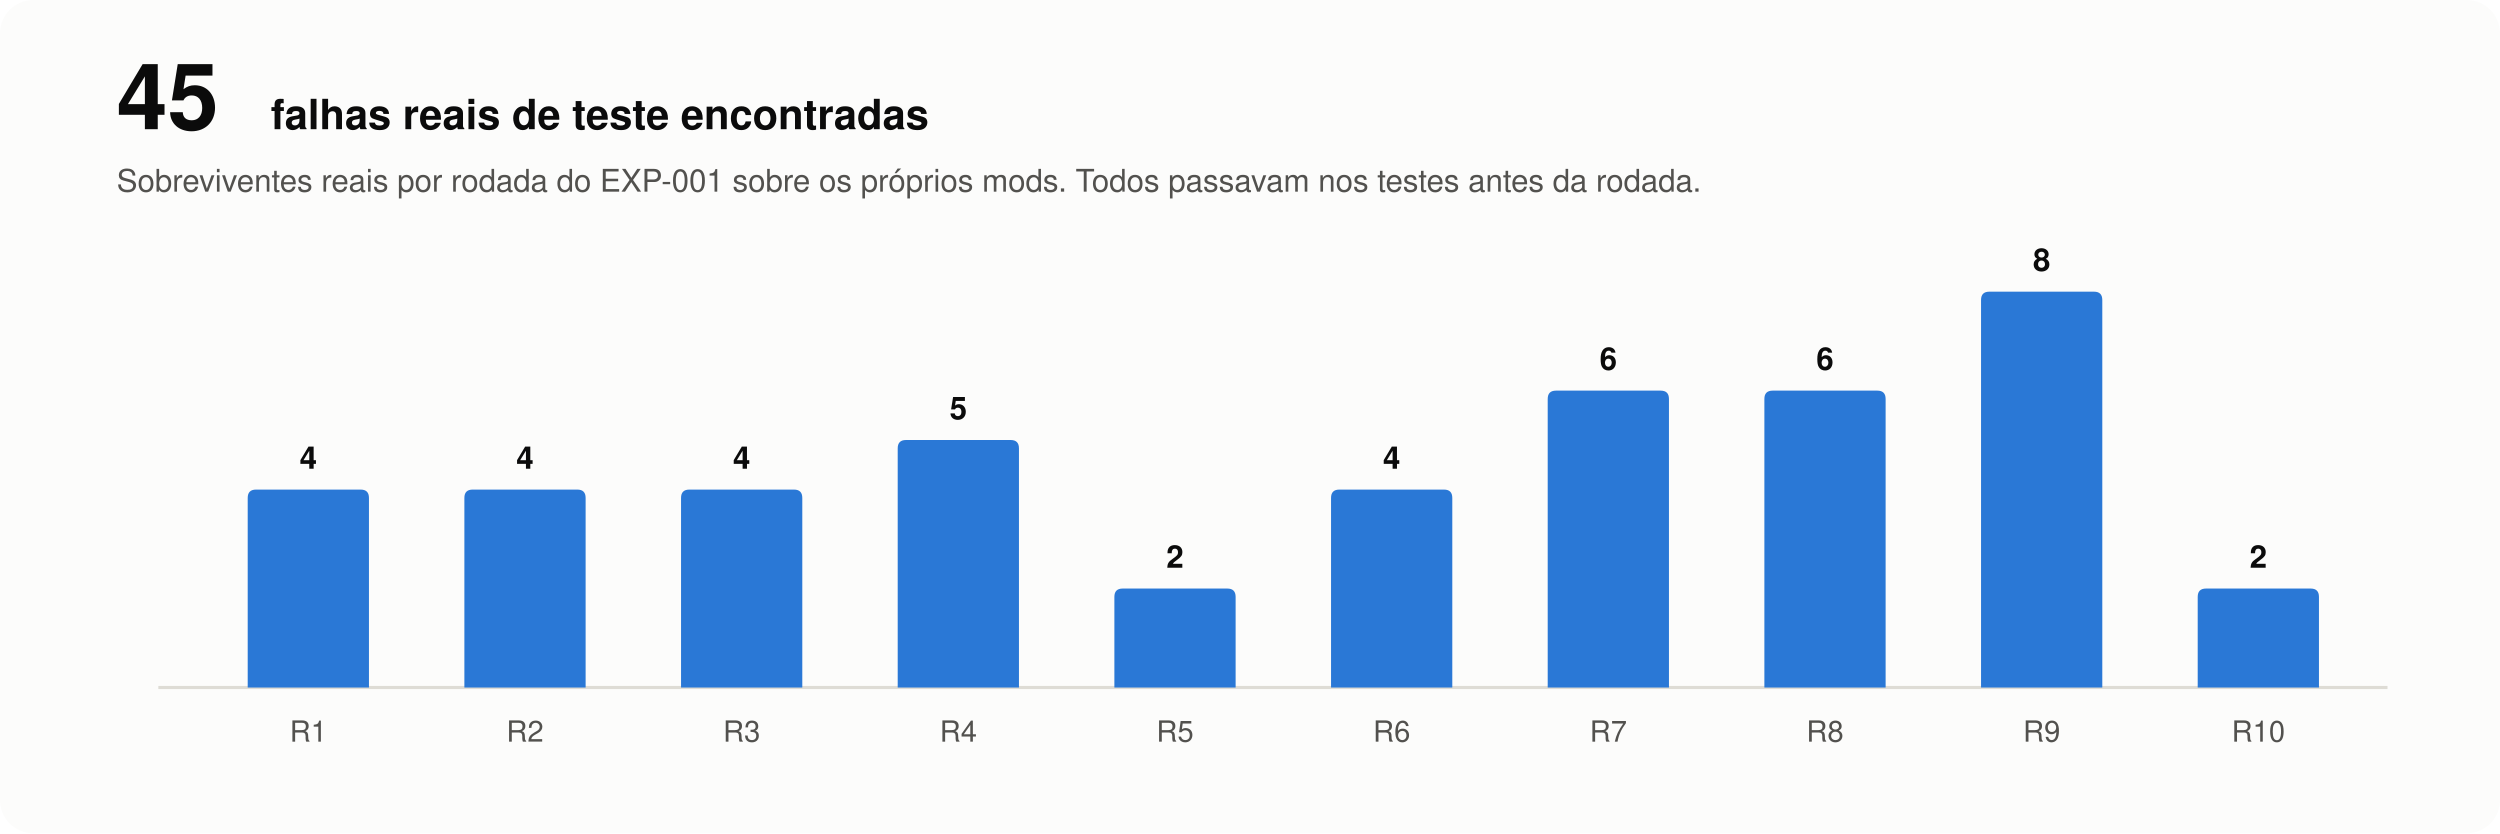
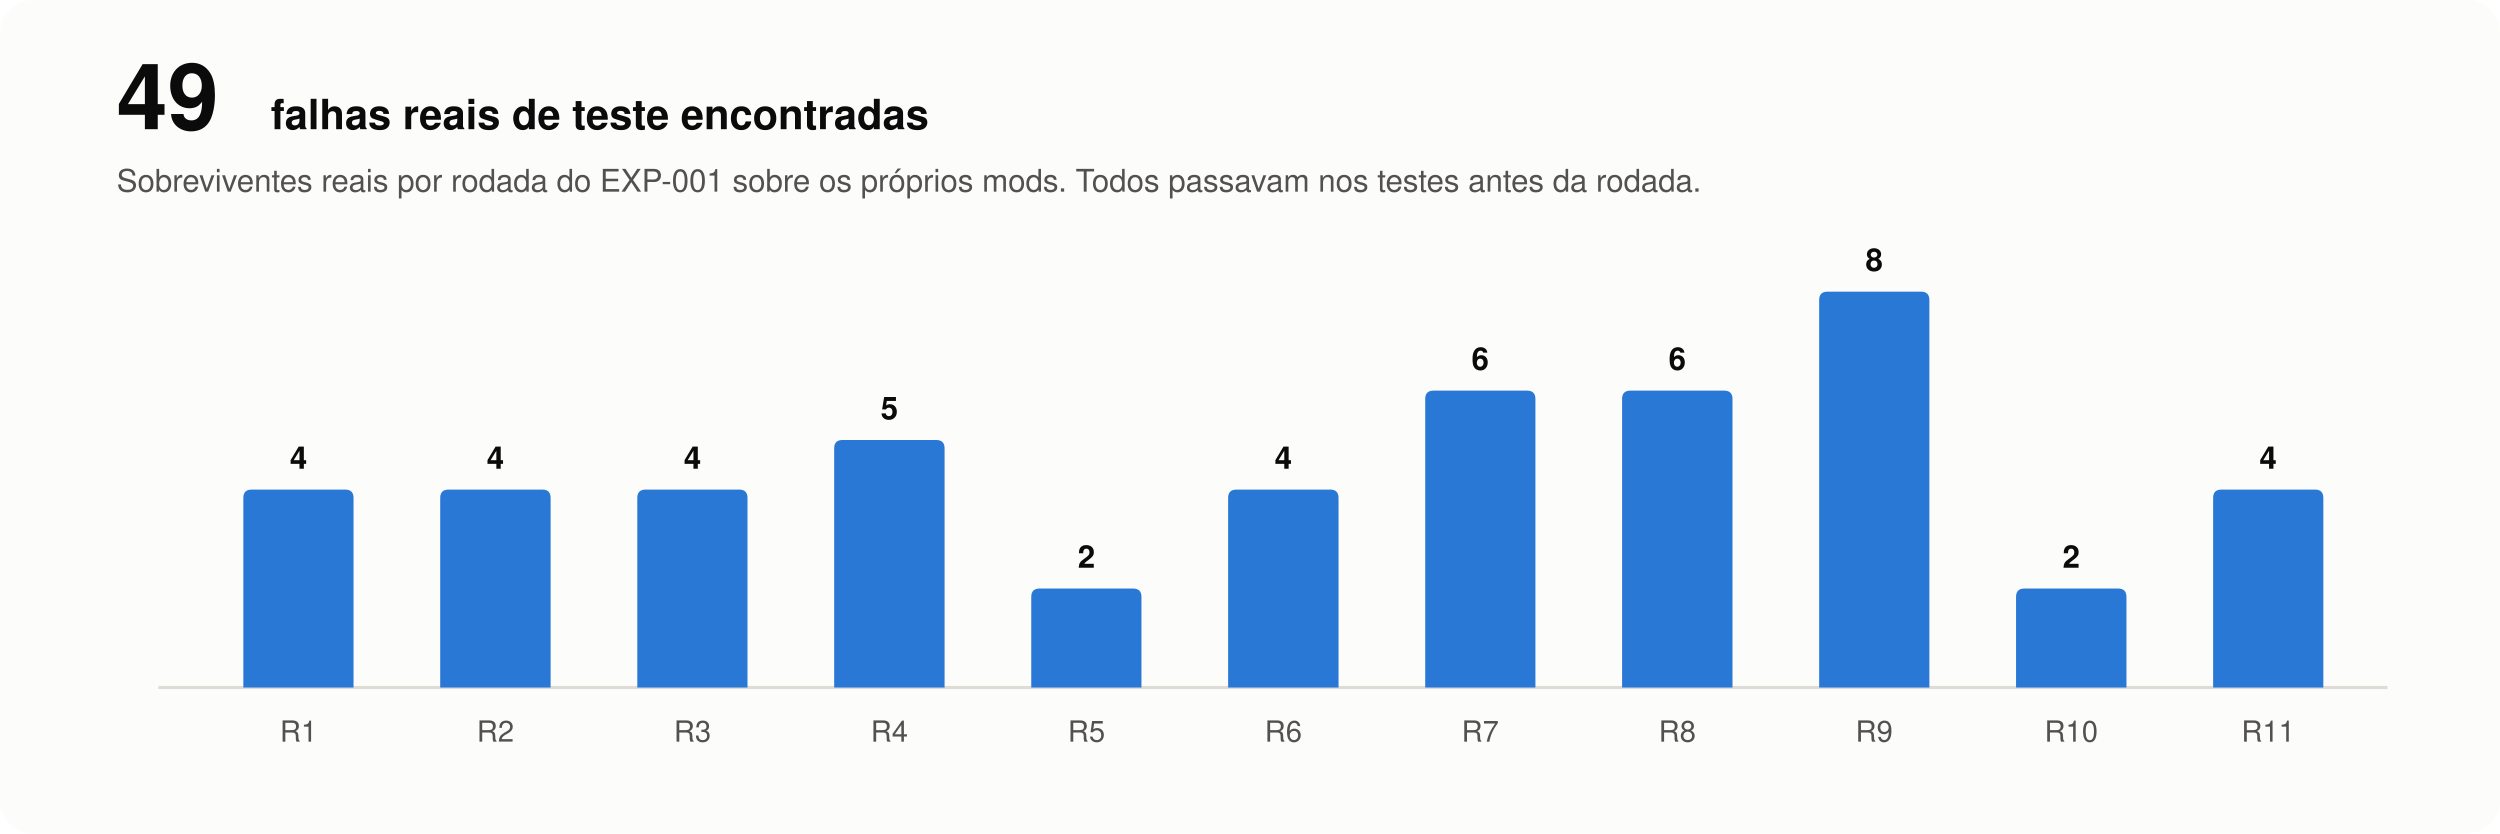
- <svg xmlns="http://www.w3.org/2000/svg" viewBox="0 0 1200 400" width="1200" height="400" role="img" aria-label="45 falhas reais de teste encontradas em 10 rodadas" font-family="ui-sans-serif, -apple-system, 'Segoe UI', Helvetica, Arial, sans-serif">
+ <svg xmlns="http://www.w3.org/2000/svg" viewBox="0 0 1200 400" width="1200" height="400" role="img" aria-label="49 falhas reais de teste encontradas em 11 rodadas" font-family="ui-sans-serif, -apple-system, 'Segoe UI', Helvetica, Arial, sans-serif">
  <style>
  .sup { fill: #fcfcfb; } .sup2 { fill: #f3f2ef; } .borda { stroke: #dedcd5; }
  .t1 { fill: #0b0b0b; } .t2 { fill: #52514e; } .t3 { fill: #8a887f; }
  .ac { fill: #2a78d6; } .acs { stroke: #2a78d6; } .acf { fill: #e8f1fb; }
  .ok { fill: #0f7a3d; } .okf { fill: #e3f3e8; }
  @media (prefers-color-scheme: dark) {
    .sup { fill: #1a1a19; } .sup2 { fill: #232322; } .borda { stroke: #3a3936; }
    .t1 { fill: #f0efec; } .t2 { fill: #c3c2b7; } .t3 { fill: #8f8d84; }
    .ac { fill: #3987e5; } .acs { stroke: #3987e5; } .acf { fill: #1d2c40; }
    .ok { fill: #4cc27a; } .okf { fill: #16301f; }
  }
  @media (prefers-reduced-motion: reduce) { * { animation: none !important; } }

  .barra { transform-box: fill-box; transform-origin: bottom; animation: cresce 1.1s cubic-bezier(.2,.8,.2,1); }
  @keyframes cresce { from { transform: scaleY(0); } to { transform: scaleY(1); } }
</style>
  <rect width="1200" height="400" rx="16" class="sup" />
-   <text x="56" y="62" font-size="44" font-weight="800" class="t1">45</text>
+   <text x="56" y="62" font-size="44" font-weight="800" class="t1">49</text>
  <text x="130" y="62" font-size="20" font-weight="700" class="t1">falhas reais de teste encontradas</text>
  <text x="56" y="92" font-size="15" class="t2">Sobreviventes reais por rodada do EXP-001 sobre os próprios mods. Todos passavam nos testes antes da rodada.</text>
  <line x1="76" y1="330" x2="1146" y2="330" class="borda" stroke-width="1.5" />
  <g class="barra">
-     <path d="M118.9,330 L118.9,239.0 Q118.9,235.0 122.9,235.0 L173.1,235.0 Q177.1,235.0 177.1,239.0 L177.1,330 Z" class="ac" />
+     <path d="M116.8,330 L116.8,239.0 Q116.8,235.0 120.8,235.0 L165.7,235.0 Q169.7,235.0 169.7,239.0 L169.7,330 Z" class="ac" />
  </g>
-   <text x="148.0" y="225.0" font-size="15" font-weight="700" class="t1" text-anchor="middle">4</text>
-   <text x="148.0" y="356" font-size="14" class="t2" text-anchor="middle">R1</text>
+   <text x="143.3" y="225.0" font-size="15" font-weight="700" class="t1" text-anchor="middle">4</text>
+   <text x="143.3" y="356" font-size="14" class="t2" text-anchor="middle">R1</text>
  <g class="barra">
-     <path d="M222.9,330 L222.9,239.0 Q222.9,235.0 226.9,235.0 L277.1,235.0 Q281.1,235.0 281.1,239.0 L281.1,330 Z" class="ac" />
+     <path d="M211.3,330 L211.3,239.0 Q211.3,235.0 215.3,235.0 L260.3,235.0 Q264.3,235.0 264.3,239.0 L264.3,330 Z" class="ac" />
  </g>
-   <text x="252.0" y="225.0" font-size="15" font-weight="700" class="t1" text-anchor="middle">4</text>
-   <text x="252.0" y="356" font-size="14" class="t2" text-anchor="middle">R2</text>
+   <text x="237.8" y="225.0" font-size="15" font-weight="700" class="t1" text-anchor="middle">4</text>
+   <text x="237.8" y="356" font-size="14" class="t2" text-anchor="middle">R2</text>
  <g class="barra">
-     <path d="M326.9,330 L326.9,239.0 Q326.9,235.0 330.9,235.0 L381.1,235.0 Q385.1,235.0 385.1,239.0 L385.1,330 Z" class="ac" />
+     <path d="M305.9,330 L305.9,239.0 Q305.9,235.0 309.9,235.0 L354.8,235.0 Q358.8,235.0 358.8,239.0 L358.8,330 Z" class="ac" />
  </g>
-   <text x="356.0" y="225.0" font-size="15" font-weight="700" class="t1" text-anchor="middle">4</text>
-   <text x="356.0" y="356" font-size="14" class="t2" text-anchor="middle">R3</text>
+   <text x="332.4" y="225.0" font-size="15" font-weight="700" class="t1" text-anchor="middle">4</text>
+   <text x="332.4" y="356" font-size="14" class="t2" text-anchor="middle">R3</text>
  <g class="barra">
-     <path d="M430.9,330 L430.9,215.2 Q430.9,211.2 434.9,211.2 L485.1,211.2 Q489.1,211.2 489.1,215.2 L489.1,330 Z" class="ac" />
+     <path d="M400.4,330 L400.4,215.2 Q400.4,211.2 404.4,211.2 L449.4,211.2 Q453.4,211.2 453.4,215.2 L453.4,330 Z" class="ac" />
  </g>
-   <text x="460.0" y="201.2" font-size="15" font-weight="700" class="t1" text-anchor="middle">5</text>
-   <text x="460.0" y="356" font-size="14" class="t2" text-anchor="middle">R4</text>
+   <text x="426.9" y="201.2" font-size="15" font-weight="700" class="t1" text-anchor="middle">5</text>
+   <text x="426.9" y="356" font-size="14" class="t2" text-anchor="middle">R4</text>
  <g class="barra">
-     <path d="M534.9,330 L534.9,286.5 Q534.9,282.5 538.9,282.5 L589.1,282.5 Q593.1,282.5 593.1,286.5 L593.1,330 Z" class="ac" />
+     <path d="M495.0,330 L495.0,286.5 Q495.0,282.5 499.0,282.5 L543.9,282.5 Q547.9,282.5 547.9,286.5 L547.9,330 Z" class="ac" />
  </g>
-   <text x="564.0" y="272.5" font-size="15" font-weight="700" class="t1" text-anchor="middle">2</text>
-   <text x="564.0" y="356" font-size="14" class="t2" text-anchor="middle">R5</text>
+   <text x="521.5" y="272.5" font-size="15" font-weight="700" class="t1" text-anchor="middle">2</text>
+   <text x="521.5" y="356" font-size="14" class="t2" text-anchor="middle">R5</text>
  <g class="barra">
-     <path d="M638.9,330 L638.9,239.0 Q638.9,235.0 642.9,235.0 L693.1,235.0 Q697.1,235.0 697.1,239.0 L697.1,330 Z" class="ac" />
+     <path d="M589.5,330 L589.5,239.0 Q589.5,235.0 593.5,235.0 L638.5,235.0 Q642.5,235.0 642.5,239.0 L642.5,330 Z" class="ac" />
  </g>
-   <text x="668.0" y="225.0" font-size="15" font-weight="700" class="t1" text-anchor="middle">4</text>
-   <text x="668.0" y="356" font-size="14" class="t2" text-anchor="middle">R6</text>
+   <text x="616.0" y="225.0" font-size="15" font-weight="700" class="t1" text-anchor="middle">4</text>
+   <text x="616.0" y="356" font-size="14" class="t2" text-anchor="middle">R6</text>
  <g class="barra">
-     <path d="M742.9,330 L742.9,191.5 Q742.9,187.5 746.9,187.5 L797.1,187.5 Q801.1,187.5 801.1,191.5 L801.1,330 Z" class="ac" />
+     <path d="M684.1,330 L684.1,191.5 Q684.1,187.5 688.1,187.5 L733.0,187.5 Q737.0,187.5 737.0,191.5 L737.0,330 Z" class="ac" />
  </g>
-   <text x="772.0" y="177.5" font-size="15" font-weight="700" class="t1" text-anchor="middle">6</text>
-   <text x="772.0" y="356" font-size="14" class="t2" text-anchor="middle">R7</text>
+   <text x="710.5" y="177.5" font-size="15" font-weight="700" class="t1" text-anchor="middle">6</text>
+   <text x="710.5" y="356" font-size="14" class="t2" text-anchor="middle">R7</text>
  <g class="barra">
-     <path d="M846.9,330 L846.9,191.5 Q846.9,187.5 850.9,187.5 L901.1,187.5 Q905.1,187.5 905.1,191.5 L905.1,330 Z" class="ac" />
+     <path d="M778.6,330 L778.6,191.5 Q778.6,187.5 782.6,187.5 L827.6,187.5 Q831.6,187.5 831.6,191.5 L831.6,330 Z" class="ac" />
  </g>
-   <text x="876.0" y="177.5" font-size="15" font-weight="700" class="t1" text-anchor="middle">6</text>
-   <text x="876.0" y="356" font-size="14" class="t2" text-anchor="middle">R8</text>
+   <text x="805.1" y="177.5" font-size="15" font-weight="700" class="t1" text-anchor="middle">6</text>
+   <text x="805.1" y="356" font-size="14" class="t2" text-anchor="middle">R8</text>
  <g class="barra">
-     <path d="M950.9,330 L950.9,144.0 Q950.9,140.0 954.9,140.0 L1005.1,140.0 Q1009.1,140.0 1009.1,144.0 L1009.1,330 Z" class="ac" />
+     <path d="M873.2,330 L873.2,144.0 Q873.2,140.0 877.2,140.0 L922.1,140.0 Q926.1,140.0 926.1,144.0 L926.1,330 Z" class="ac" />
  </g>
-   <text x="980.0" y="130.0" font-size="15" font-weight="700" class="t1" text-anchor="middle">8</text>
-   <text x="980.0" y="356" font-size="14" class="t2" text-anchor="middle">R9</text>
+   <text x="899.6" y="130.0" font-size="15" font-weight="700" class="t1" text-anchor="middle">8</text>
+   <text x="899.6" y="356" font-size="14" class="t2" text-anchor="middle">R9</text>
  <g class="barra">
-     <path d="M1054.9,330 L1054.9,286.5 Q1054.9,282.5 1058.9,282.5 L1109.1,282.5 Q1113.1,282.5 1113.1,286.5 L1113.1,330 Z" class="ac" />
+     <path d="M967.7,330 L967.7,286.5 Q967.7,282.5 971.7,282.5 L1016.7,282.5 Q1020.7,282.5 1020.7,286.5 L1020.7,330 Z" class="ac" />
  </g>
-   <text x="1084.0" y="272.5" font-size="15" font-weight="700" class="t1" text-anchor="middle">2</text>
-   <text x="1084.0" y="356" font-size="14" class="t2" text-anchor="middle">R10</text>
+   <text x="994.2" y="272.5" font-size="15" font-weight="700" class="t1" text-anchor="middle">2</text>
+   <text x="994.2" y="356" font-size="14" class="t2" text-anchor="middle">R10</text>
+   <g class="barra">
+     <path d="M1062.3,330 L1062.3,239.0 Q1062.3,235.0 1066.3,235.0 L1111.2,235.0 Q1115.2,235.0 1115.2,239.0 L1115.2,330 Z" class="ac" />
+   </g>
+   <text x="1088.7" y="225.0" font-size="15" font-weight="700" class="t1" text-anchor="middle">4</text>
+   <text x="1088.7" y="356" font-size="14" class="t2" text-anchor="middle">R11</text>
</svg>
